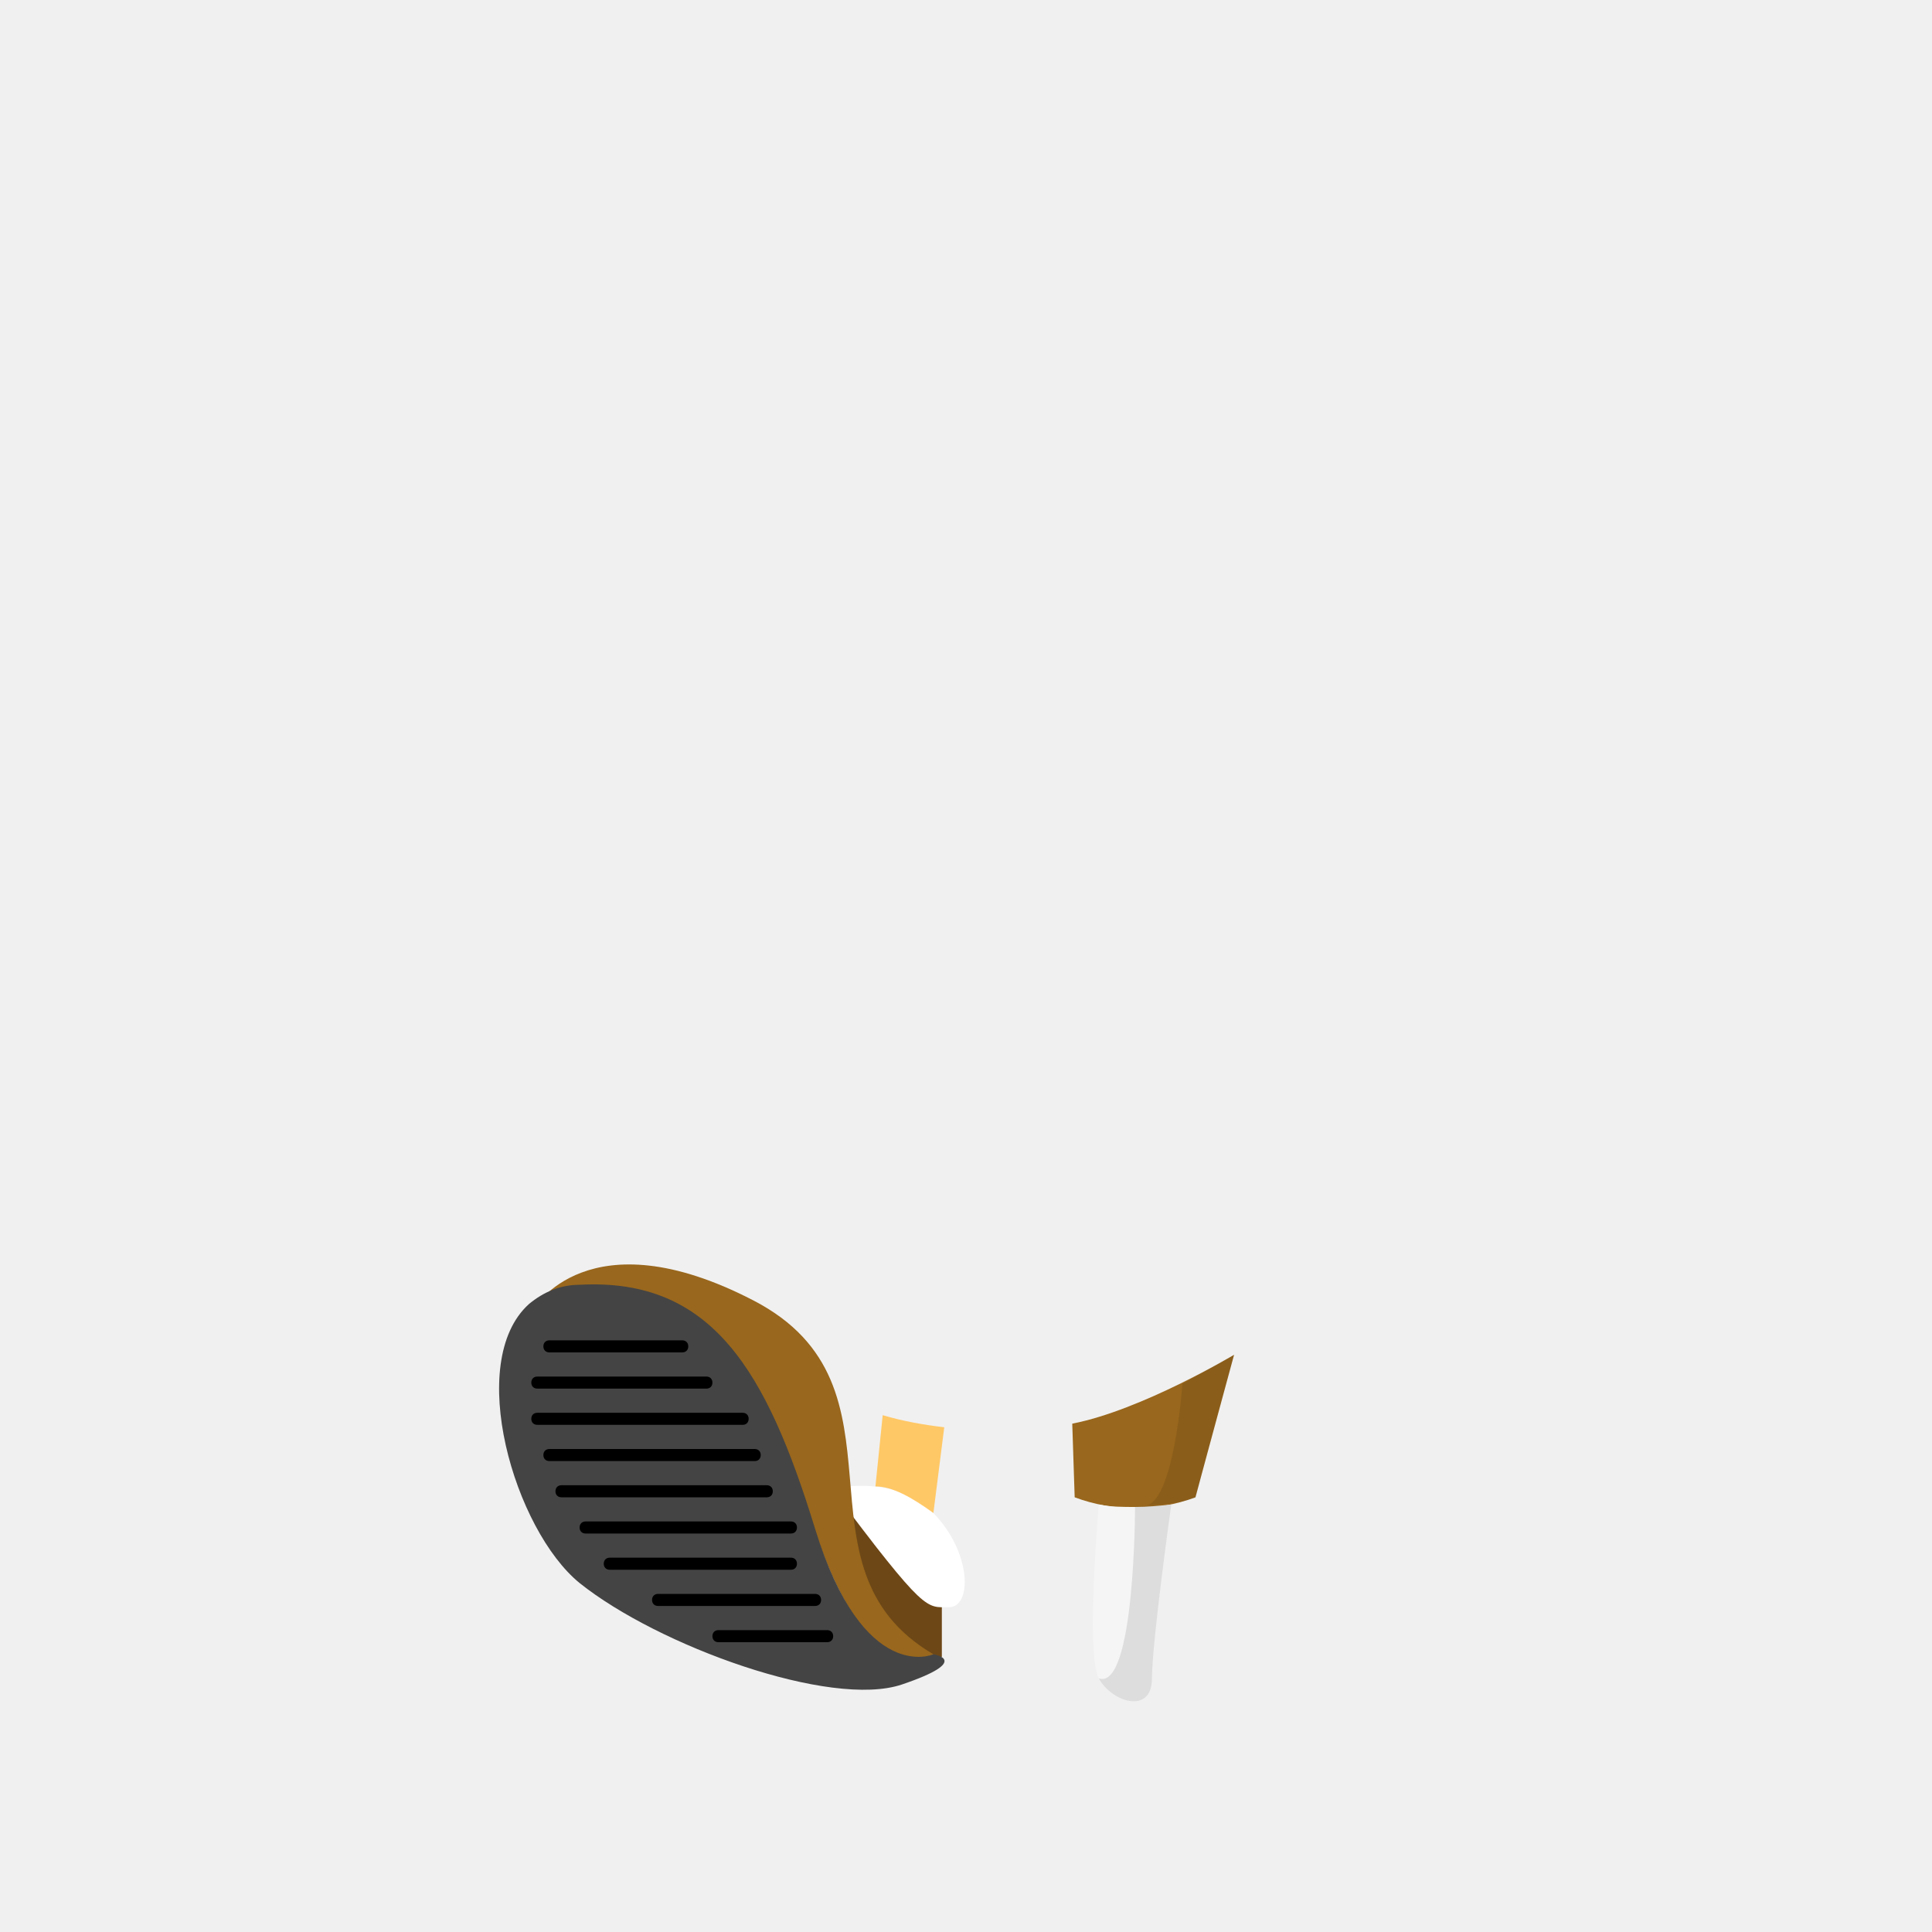
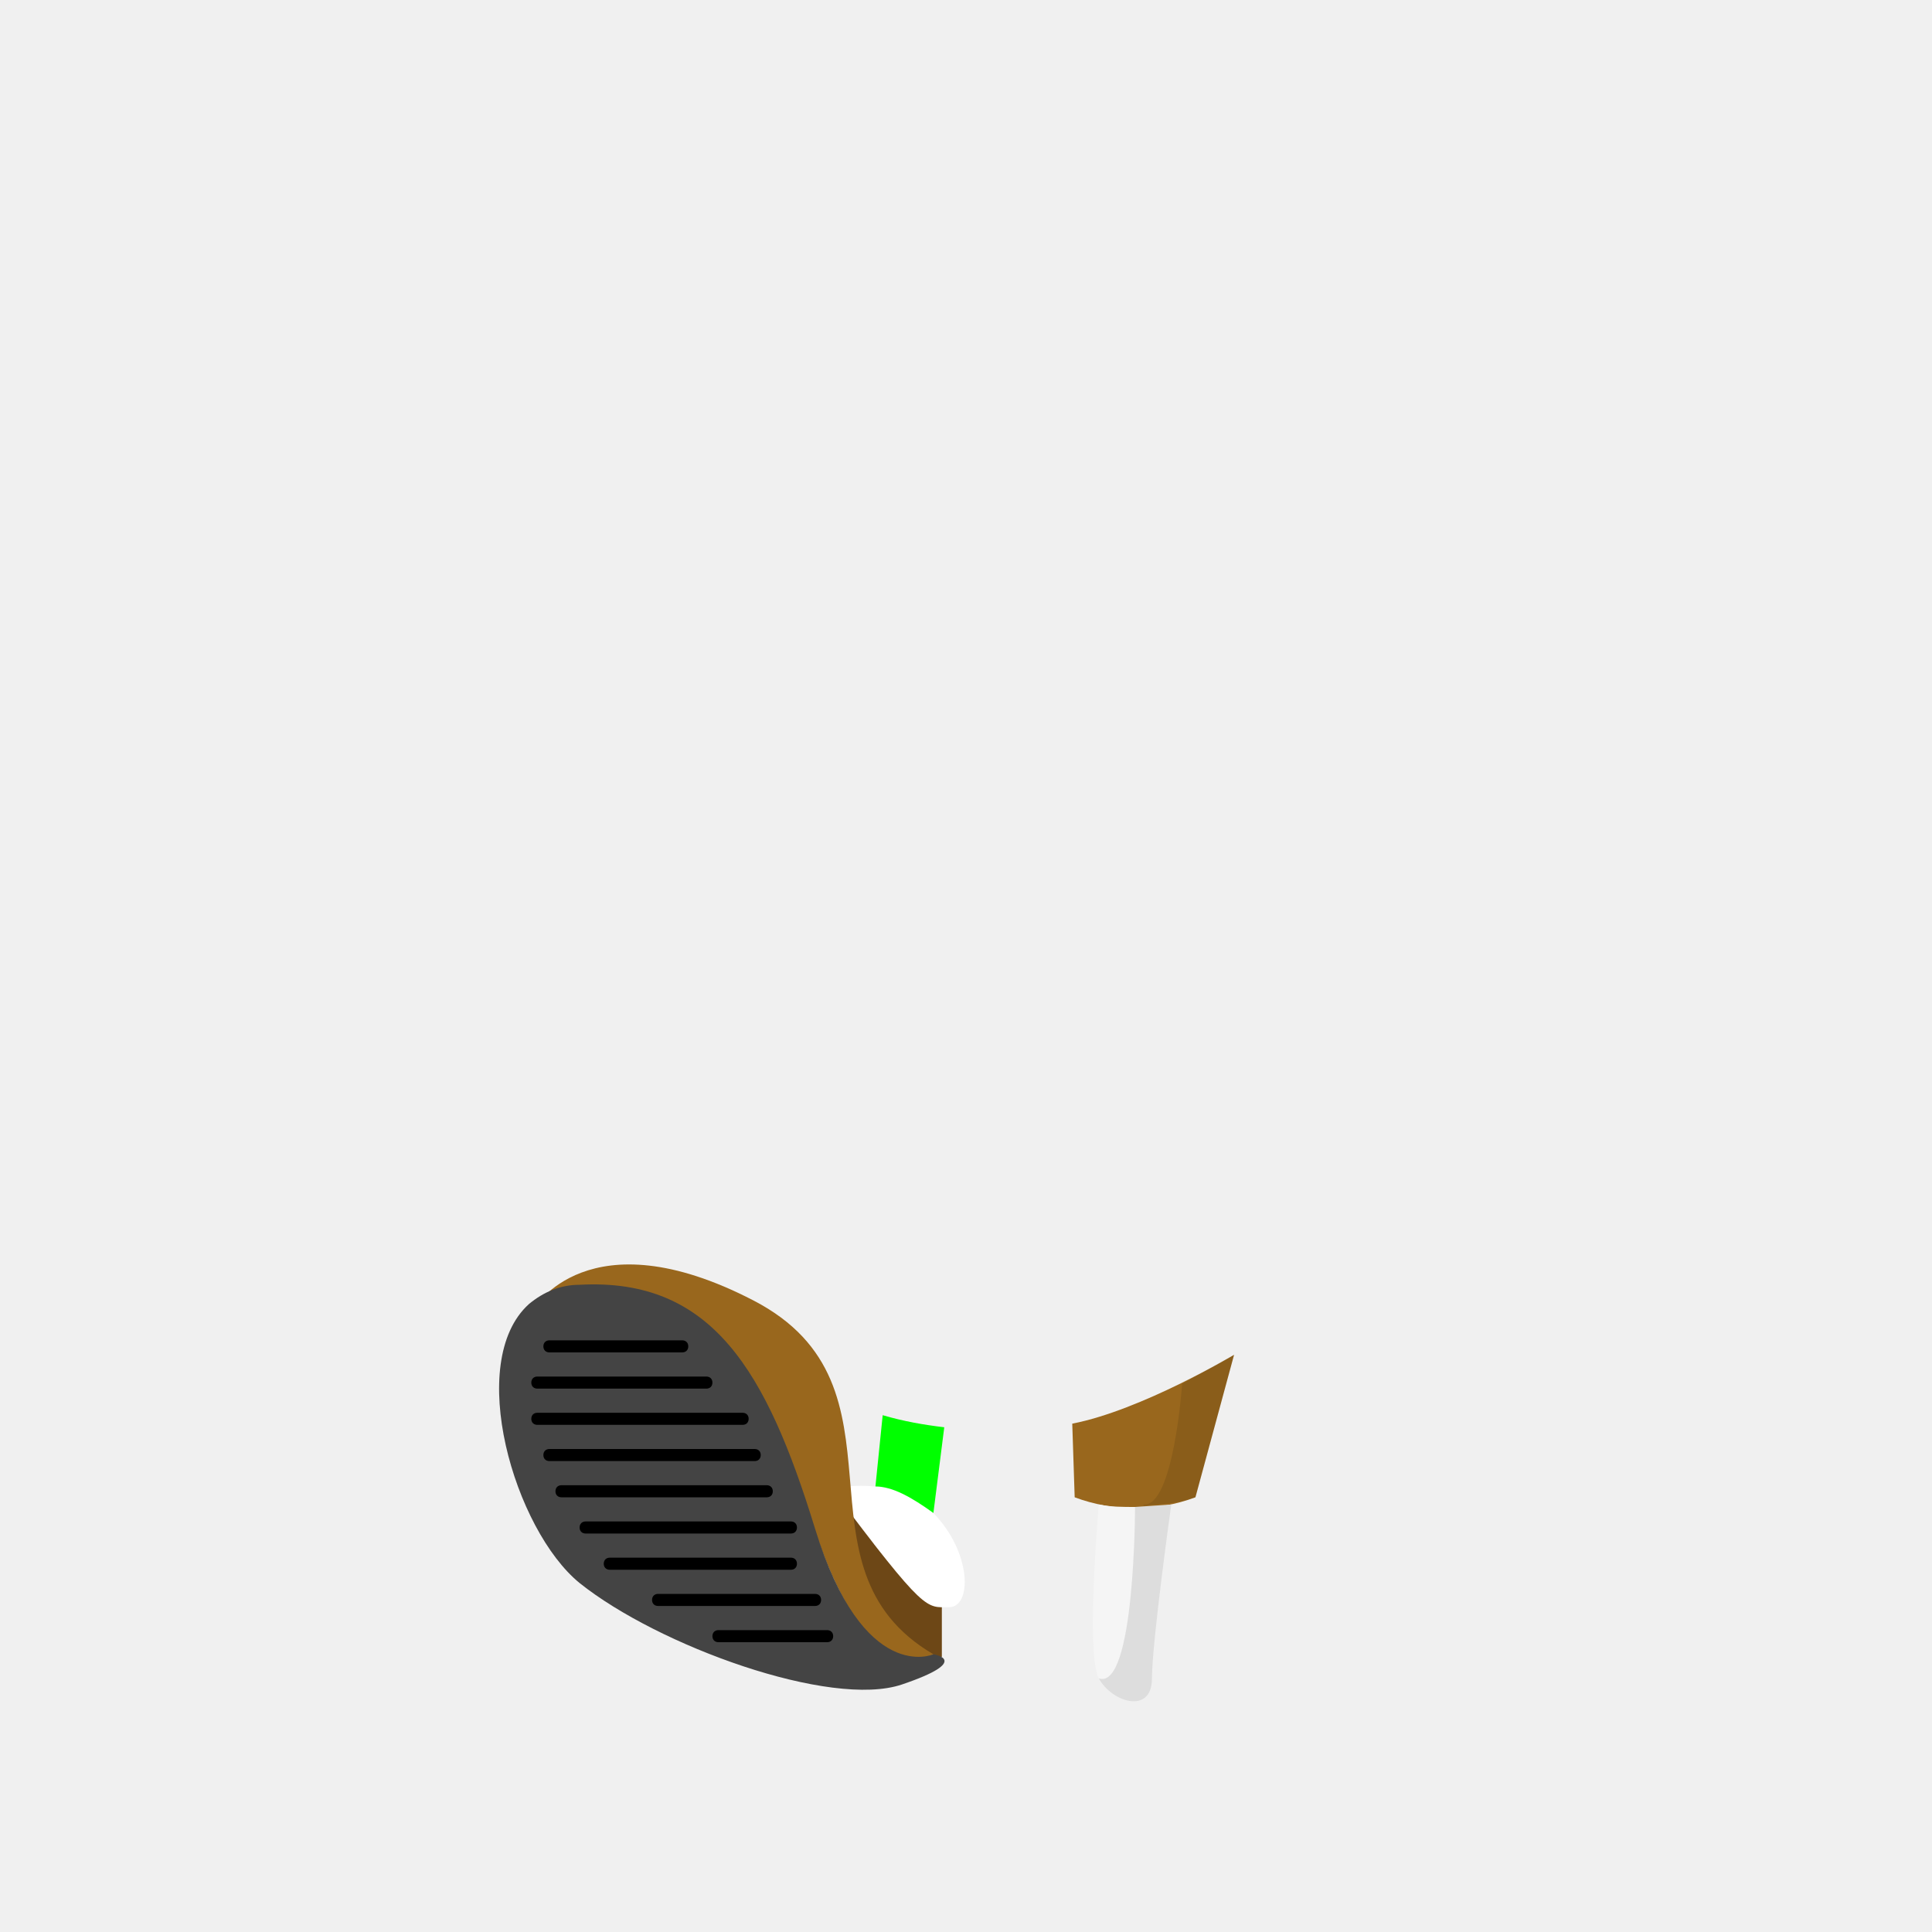
- <svg xmlns="http://www.w3.org/2000/svg" version="1.1" id="Layer_1" x="0px" y="0px" viewBox="0 0 160 160" style="enable-background:new 0 0 160 160;" xml:space="preserve">
-   <defs id="defs61" />
-   <style type="text/css" id="style2">
- 	.st0{fill:url(#SVGID_1_);}
- 	.st1{fill:url(#SVGID_2_);}
- 	.st2{opacity:0.1;}
- 	.st3{fill:#6D4716;}
- 	.st4{fill:#FFFFFF;}
- 	.st5{fill:#99671D;}
- 	.st6{fill:#444444;}
- 	.st7{fill:#FFC866;}
- </style>
-   <linearGradient id="SVGID_1_" gradientUnits="userSpaceOnUse" x1="88.75" y1="43.486" x2="102.15" y2="43.486" gradientTransform="matrix(1 0 0 -1 0 162)">
-     <stop offset="0" style="stop-color:#A66707" id="stop6" />
-     <stop offset="0.5" style="stop-color:#9D6209" id="stop8" />
-     <stop offset="1" style="stop-color:#000000" id="stop10" />
-   </linearGradient>
-   <path class="st0" d="M88.8,117.9L89,124c3.2,1.2,6.8,1.2,10,0l3.2-11.8C102.2,112.2,94.5,116.8,88.8,117.9z" id="path13" style="fill:#99671d;fill-opacity:1" />
-   <linearGradient id="SVGID_2_" gradientUnits="userSpaceOnUse" x1="90.55" y1="29.273" x2="97" y2="29.273" gradientTransform="matrix(1 0 0 -1 0 162)">
-     <stop offset="0" style="stop-color:#FFFFFF" id="stop15" />
-     <stop offset="0.48" style="stop-color:#F6F6F6" id="stop17" />
-     <stop offset="0.81" style="stop-color:#CCCCCC" id="stop19" />
-     <stop offset="1" style="stop-color:#999999" id="stop21" />
-   </linearGradient>
-   <path class="st1" d="M91,124.6c0,0-1.1,12.4,0,14.4s4.4,3,4.4,0s1.6-14.4,1.6-14.4c-1,0.1-2,0.2-3,0.2C93,124.8,92,124.8,91,124.6z" id="path24" style="fill:#f5f5f5;fill-opacity:1" />
-   <g class="st2" id="g28">
-     <path d="M91,139c1.1,2,4.4,3,4.4,0s1.6-14.4,1.6-14.4l-3,0.2C94,124.8,94,140,91,139z" id="path26" />
-   </g>
-   <path class="st3" d="M69.6,123.3c0,0,2.6,5.2,5.2,7.1c1.1,0.8,2.2,1.7,3.2,2.6v4.2C78,137.6,68.2,134.4,69.6,123.3z" id="path30" />
-   <path class="st4" d="M68.9,123.3c0,0,5.2-1.3,8.4,2s3.2,7.8,1.3,7.8S76.7,133.7,68.9,123.3z" id="path32" />
-   <path class="st5" d="m 44.2,108.4 c 0,0 4.5,-7.8 18.2,-0.7 13.7,7.1 2.6,22.1 14.9,29.3 0,0 -3.451,3.536 -8,-5.7 -4.418,-8.969 -4.3,-23.6 -25.1,-22.9 z" id="path34" style="fill:#99671d" />
-   <path class="st6" d="M77.3,137c0,0-5.8,2.6-9.8-10.4s-8.5-20.8-19.5-20.2c-1.6,0-3,0.6-4.2,1.6c-5.3,4.8-1.2,18.7,4.2,23.1  c6.5,5.2,20.8,10.4,26.7,8.4S77.3,137,77.3,137z" id="path36" />
-   <path class="st7" d="M78.2,118.2l-0.9,7.1c-1.8-1.3-3.4-2.2-4.8-2.2l0.6-5.9C74.8,117.7,76.5,118,78.2,118.2z" id="path38" />
-   <path d="M45.5,111h11c0.3,0,0.5,0.2,0.5,0.5l0,0c0,0.3-0.2,0.5-0.5,0.5h-11c-0.3,0-0.5-0.2-0.5-0.5l0,0C45,111.2,45.2,111,45.5,111z  " id="path40" />
-   <path d="M44.5,114h14c0.3,0,0.5,0.2,0.5,0.5l0,0c0,0.3-0.2,0.5-0.5,0.5h-14c-0.3,0-0.5-0.2-0.5-0.5l0,0C44,114.2,44.2,114,44.5,114z  " id="path42" />
-   <path d="M44.5,117h17c0.3,0,0.5,0.2,0.5,0.5l0,0c0,0.3-0.2,0.5-0.5,0.5h-17c-0.3,0-0.5-0.2-0.5-0.5l0,0C44,117.2,44.2,117,44.5,117z  " id="path44" />
-   <path d="M45.5,120h17c0.3,0,0.5,0.2,0.5,0.5l0,0c0,0.3-0.2,0.5-0.5,0.5h-17c-0.3,0-0.5-0.2-0.5-0.5l0,0C45,120.2,45.2,120,45.5,120z  " id="path46" />
-   <path d="M46.5,123h17c0.3,0,0.5,0.2,0.5,0.5l0,0c0,0.3-0.2,0.5-0.5,0.5h-17c-0.3,0-0.5-0.2-0.5-0.5l0,0C46,123.2,46.2,123,46.5,123z  " id="path48" />
-   <path d="M48.5,126h17c0.3,0,0.5,0.2,0.5,0.5l0,0c0,0.3-0.2,0.5-0.5,0.5h-17c-0.3,0-0.5-0.2-0.5-0.5l0,0C48,126.2,48.2,126,48.5,126z  " id="path50" />
-   <path d="M50.5,129h15c0.3,0,0.5,0.2,0.5,0.5l0,0c0,0.3-0.2,0.5-0.5,0.5h-15c-0.3,0-0.5-0.2-0.5-0.5l0,0C50,129.2,50.2,129,50.5,129z  " id="path52" />
-   <path d="M54.5,132h13c0.3,0,0.5,0.2,0.5,0.5l0,0c0,0.3-0.2,0.5-0.5,0.5h-13c-0.3,0-0.5-0.2-0.5-0.5l0,0C54,132.2,54.2,132,54.5,132z  " id="path54" />
-   <path d="M59.5,135h9c0.3,0,0.5,0.2,0.5,0.5l0,0c0,0.3-0.2,0.5-0.5,0.5h-9c-0.3,0-0.5-0.2-0.5-0.5l0,0C59,135.2,59.2,135,59.5,135z" id="path56" />
-   <g transform="translate(4.096085,-11.4578)" class="st2" id="g28-3" style="opacity:0.1">
-     <path d="m 90.607,136.15 c 1.828,-0.141 2.448,-0.067 4.314,-0.656 0.974,-3.958 3.183,-11.837 3.183,-11.837 l -4.277,2.404 c 0,0 -0.708,10.22 -3.22,10.089 z" id="path26-6" />
-   </g>
+ <svg xmlns="http://www.w3.org/2000/svg" viewBox="0 0 160 160">
+   <path d="M88.8 117.9l.2 6.1c3.2 1.2 6.8 1.2 10 0l3.2-11.8s-7.7 4.6-13.4 5.7z" fill="#99671d" />
+   <path d="M91 124.6S89.9 137 91 139s4.4 3 4.4 0 1.6-14.4 1.6-14.4l-3 .2c-1 0-2 0-3-.2z" fill="#f5f5f5" />
+   <path d="M91 139c1.1 2 4.4 3 4.4 0s1.6-14.4 1.6-14.4l-3 .2s0 15.2-3 14.2z" opacity=".1" />
+   <path d="M69.6 123.3s2.6 5.2 5.2 7.1L78 133v4.2c0 .4-9.8-2.8-8.4-13.9z" fill="#6d4716" />
+   <path d="M68.9 123.3s5.2-1.3 8.4 2 3.2 7.8 1.3 7.8-1.9.6-9.7-9.8z" fill="#fff" />
+   <path d="M44.2 108.4s4.5-7.8 18.2-.7S65 129.8 77.3 137c0 0-3.5 3.5-8-5.7-4.4-9-4.3-23.6-25.1-22.9z" fill="#99671d" />
+   <path d="M77.3 137s-5.8 2.6-9.8-10.4S59 105.8 48 106.4c-1.6 0-3 .6-4.2 1.6-5.3 4.8-1.2 18.7 4.2 23.1 6.5 5.2 20.8 10.4 26.7 8.4s2.6-2.5 2.6-2.5z" fill="#444" />
+   <path d="M78.2 118.2l-.9 7.1c-1.8-1.3-3.4-2.2-4.8-2.2l.6-5.9c1.7.5 3.4.8 5.1 1z" fill="#0f0" />
+   <path d="M45.5 111h11c.3 0 .5.2.5.5s-.2.5-.5.5h-11c-.3 0-.5-.2-.5-.5s.2-.5.5-.5z" />
+   <path d="M44.5 114h14c.3 0 .5.2.5.5s-.2.5-.5.5h-14c-.3 0-.5-.2-.5-.5s.2-.5.5-.5z" />
+   <path d="M44.5 117h17c.3 0 .5.2.5.5s-.2.5-.5.5h-17c-.3 0-.5-.2-.5-.5s.2-.5.5-.5z" />
+   <path d="M45.5 120h17c.3 0 .5.2.5.5s-.2.5-.5.5h-17c-.3 0-.5-.2-.5-.5s.2-.5.5-.5z" />
+   <path d="M46.5 123h17c.3 0 .5.2.5.5s-.2.5-.5.5h-17c-.3 0-.5-.2-.5-.5s.2-.5.5-.5z" />
+   <path d="M48.5 126h17c.3 0 .5.2.5.5s-.2.5-.5.5h-17c-.3 0-.5-.2-.5-.5s.2-.5.5-.5z" />
+   <path d="M50.5 129h15c.3 0 .5.2.5.5s-.2.5-.5.5h-15c-.3 0-.5-.2-.5-.5s.2-.5.5-.5z" />
+   <path d="M54.5 132h13c.3 0 .5.2.5.5s-.2.5-.5.5h-13c-.3 0-.5-.2-.5-.5s.2-.5.5-.5z" />
+   <path d="M59.5 135h9c.3 0 .5.2.5.5s-.2.5-.5.5h-9c-.3 0-.5-.2-.5-.5s.2-.5.5-.5z" />
+   <path d="M90.6 136.2c1.8-.2 2.5-.1 4.3-.7l3.2-11.8-4.3 2.4s-.7 10.2-3.2 10z" transform="translate(4.1 -11.5)" opacity=".1" />
</svg>
